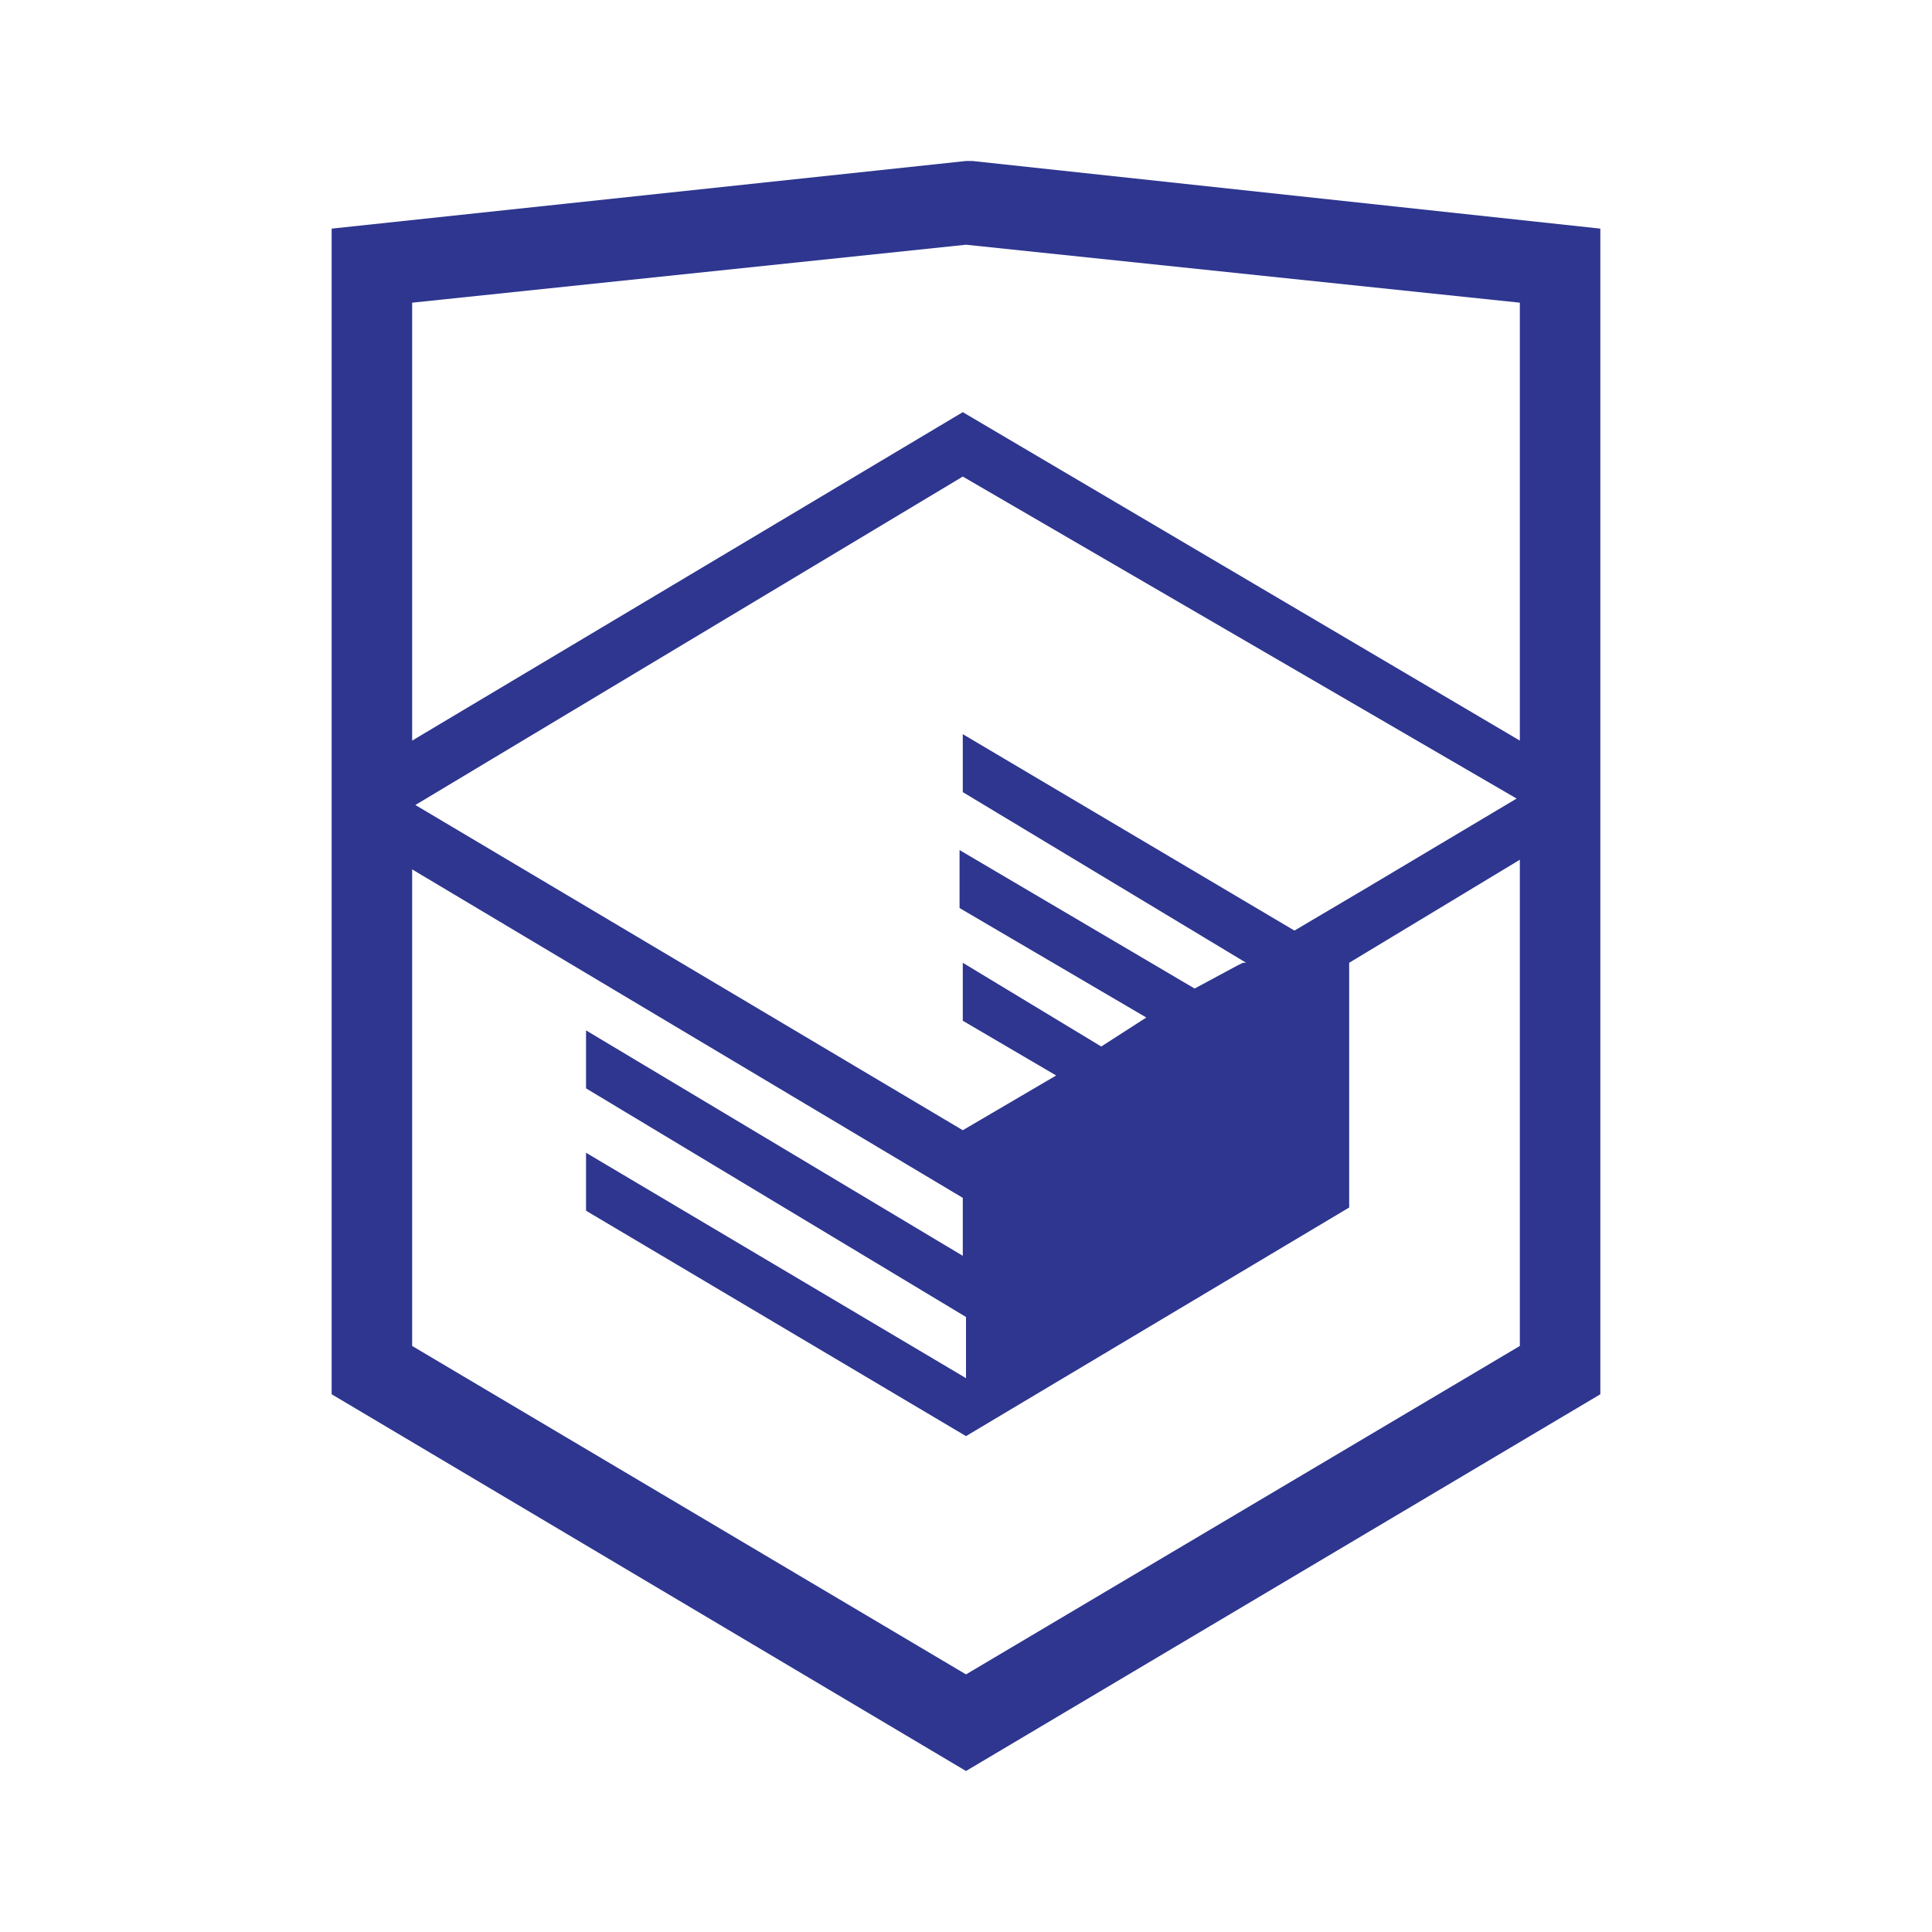
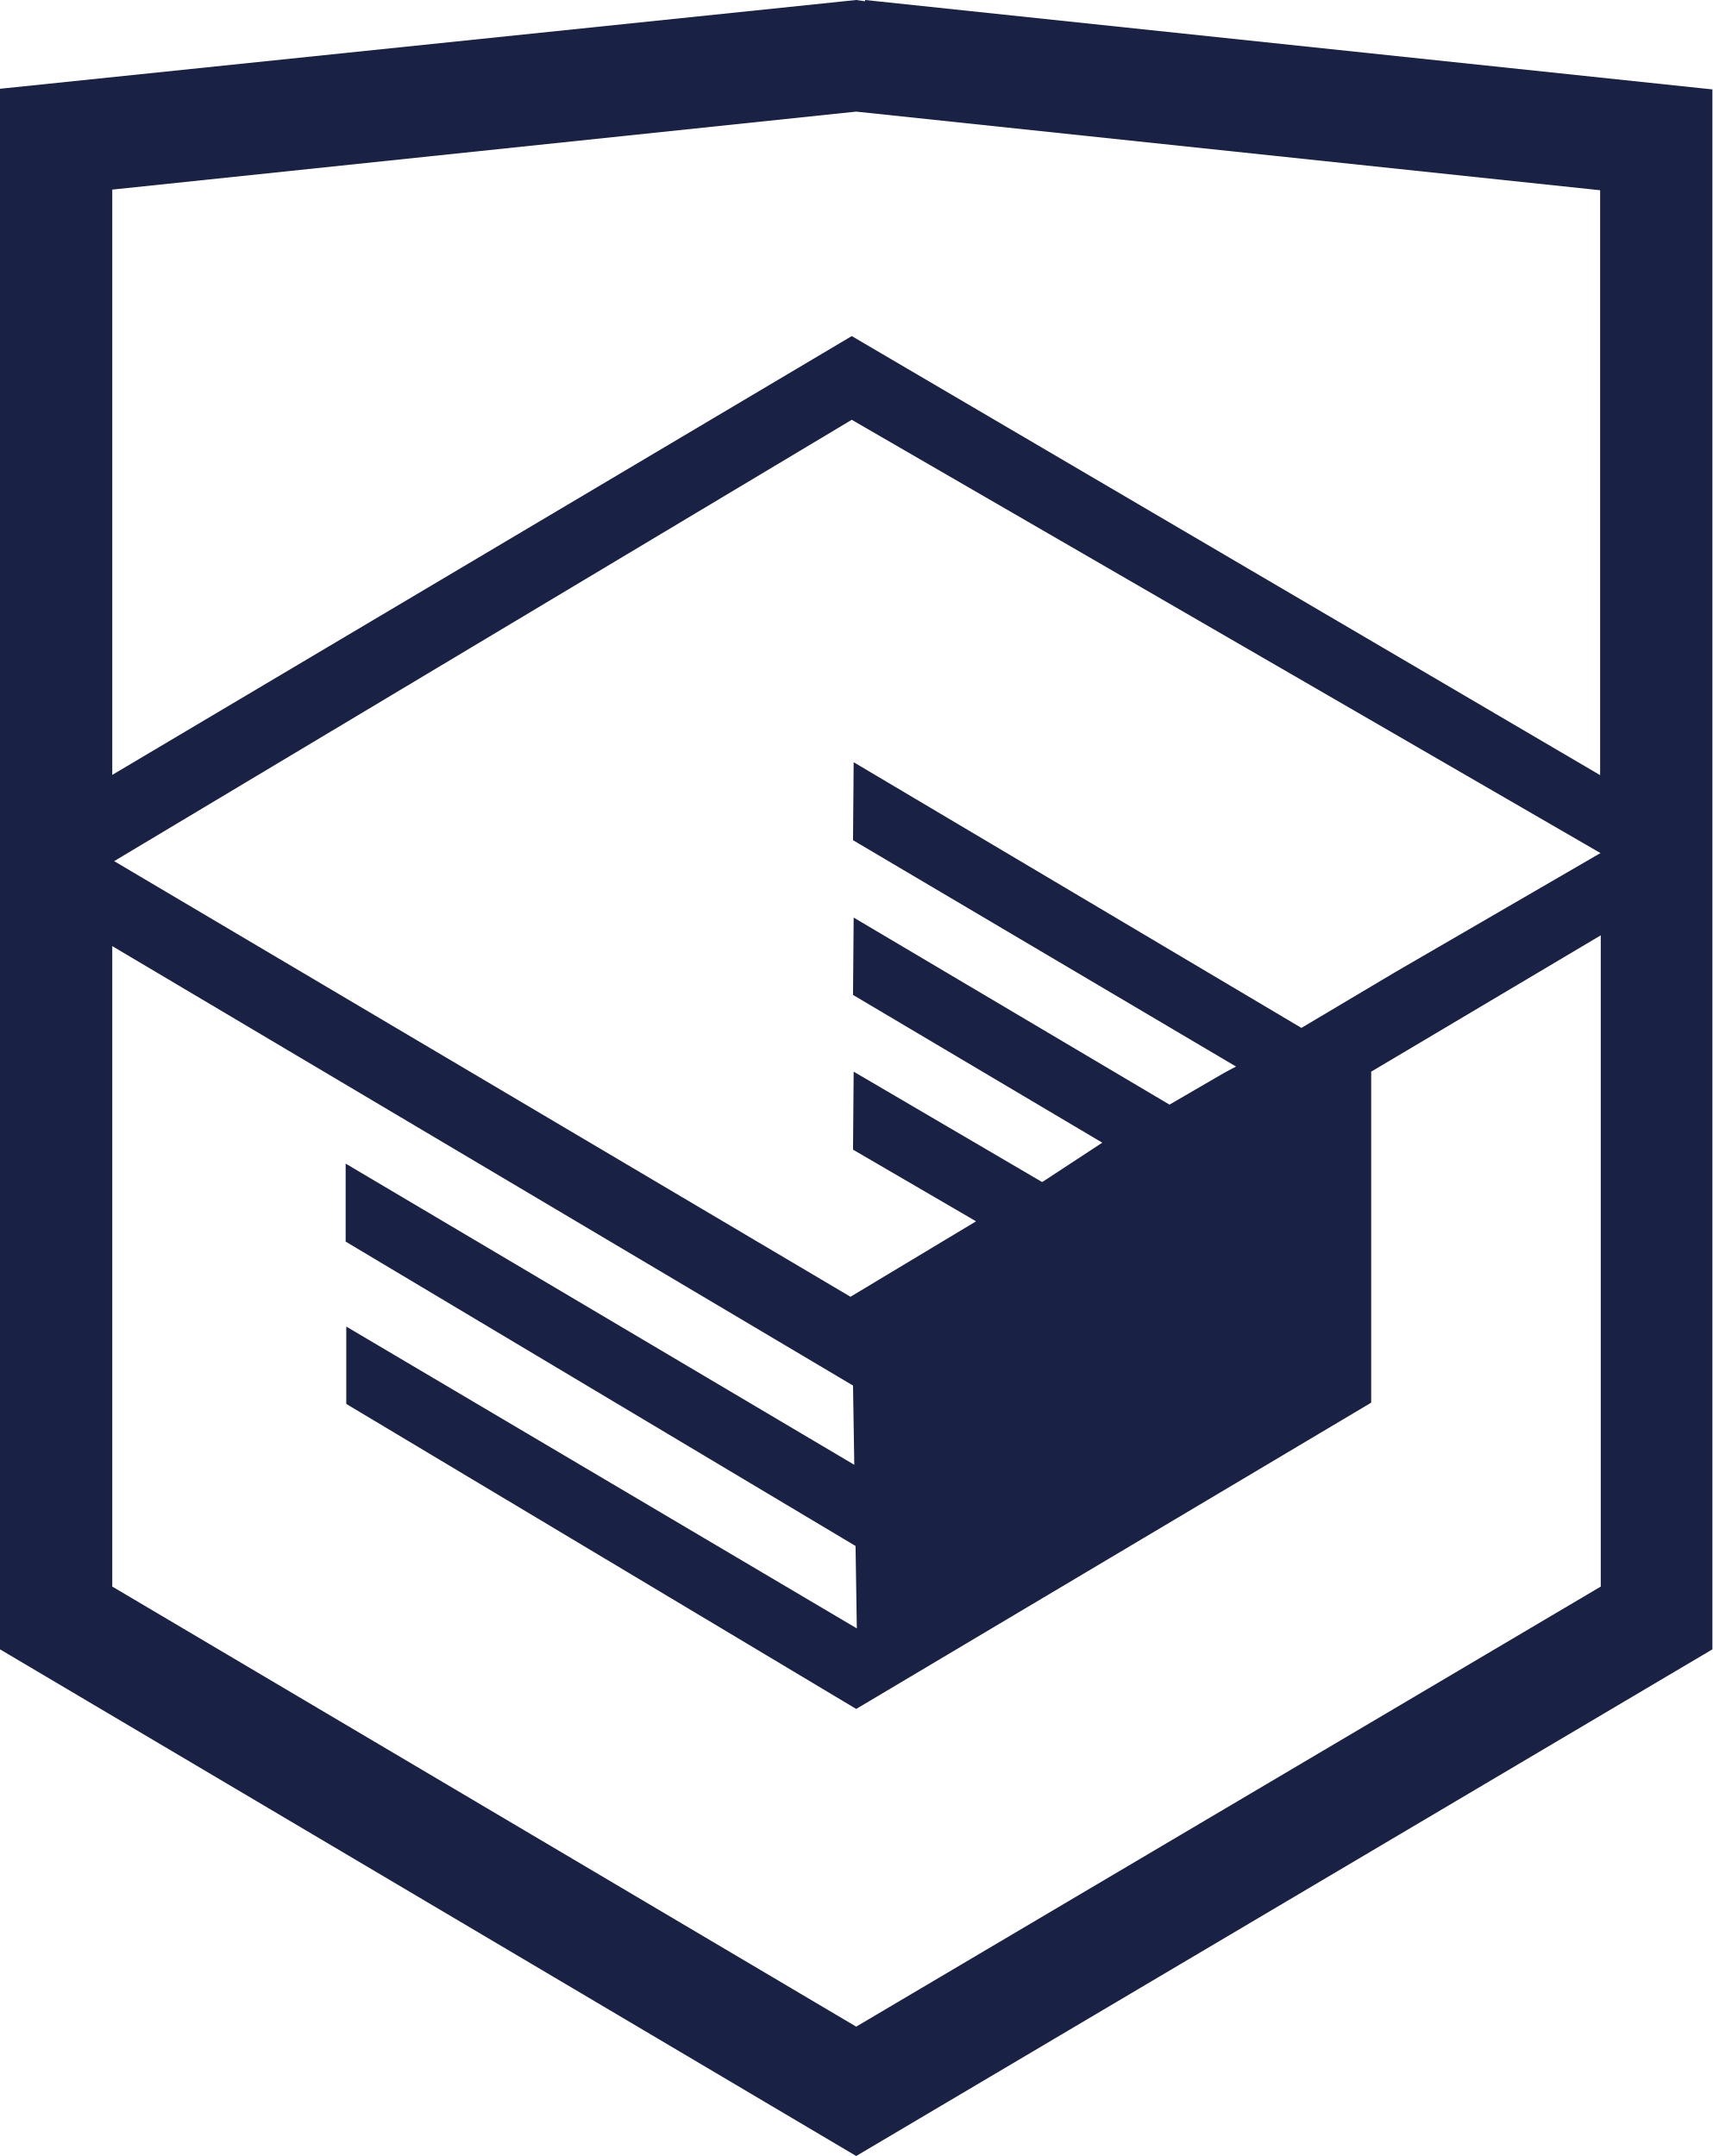
- <svg xmlns="http://www.w3.org/2000/svg" viewBox="0 0 60 60">
-   <path fill="#2E368F" d="M30.2 5h-.2l-19.7 2.1v36.2l19.7 11.7 19.7-11.7v-36.2l-19.5-2.1zm17 36.8l-17.2 10.2-17.2-10.2v-14.8l17.1 10.2v1.8l-11.7-7v1.8l11.8 7.1v1.9l-11.8-7v1.8l11.8 7 11.9-7.1v-7.6l5.3-3.2v15.1zm-.1-17l-4.7 2.8-2.2 1.3-10.3-6.1v1.8l8.8 5.3h-.1l-.2.1-1.3.7-7.3-4.3v1.8l5.8 3.4-1.4.9-4.3-2.6v1.8l2.9 1.7-2.9 1.7-17-10.1 17-10.2 17.2 10zm.1-1.8l-17.3-10.2-17.1 10.2v-13.6l17.2-1.8 17.2 1.8v13.6z" />
+ <svg xmlns="http://www.w3.org/2000/svg" width="27" height="34" viewBox="0 0 27 34" fill="none">
+   <path d="M13.64.02L13.5 0 0 1.4v24.61L13.5 34 27 26.01V1.41L13.64 0zm11.6 25L13.5 31.96 1.77 25.02v-10.1l11.68 6.93.02 1.25-8.02-4.75v1.23l8.04 4.8.02 1.3-8.05-4.76v1.22l8.04 4.81 8.12-4.83V16.9l3.62-2.15v10.26zm0-11.57L22 15.33l-1.48.88-7.06-4.19-.01 1.23 6.04 3.57-.06.03-.13.07-.86.5-4.98-2.95-.01 1.22 3.93 2.33-.93.61-.02.01-2.97-1.74-.01 1.23 1.94 1.13-1.98 1.19L1.8 13.58l11.63-6.96 11.8 6.83zm0-1.22L13.43 5.3 1.77 12.22V2.99L13.5 1.76 25.23 3v9.24z" fill="#192144" />
</svg>
